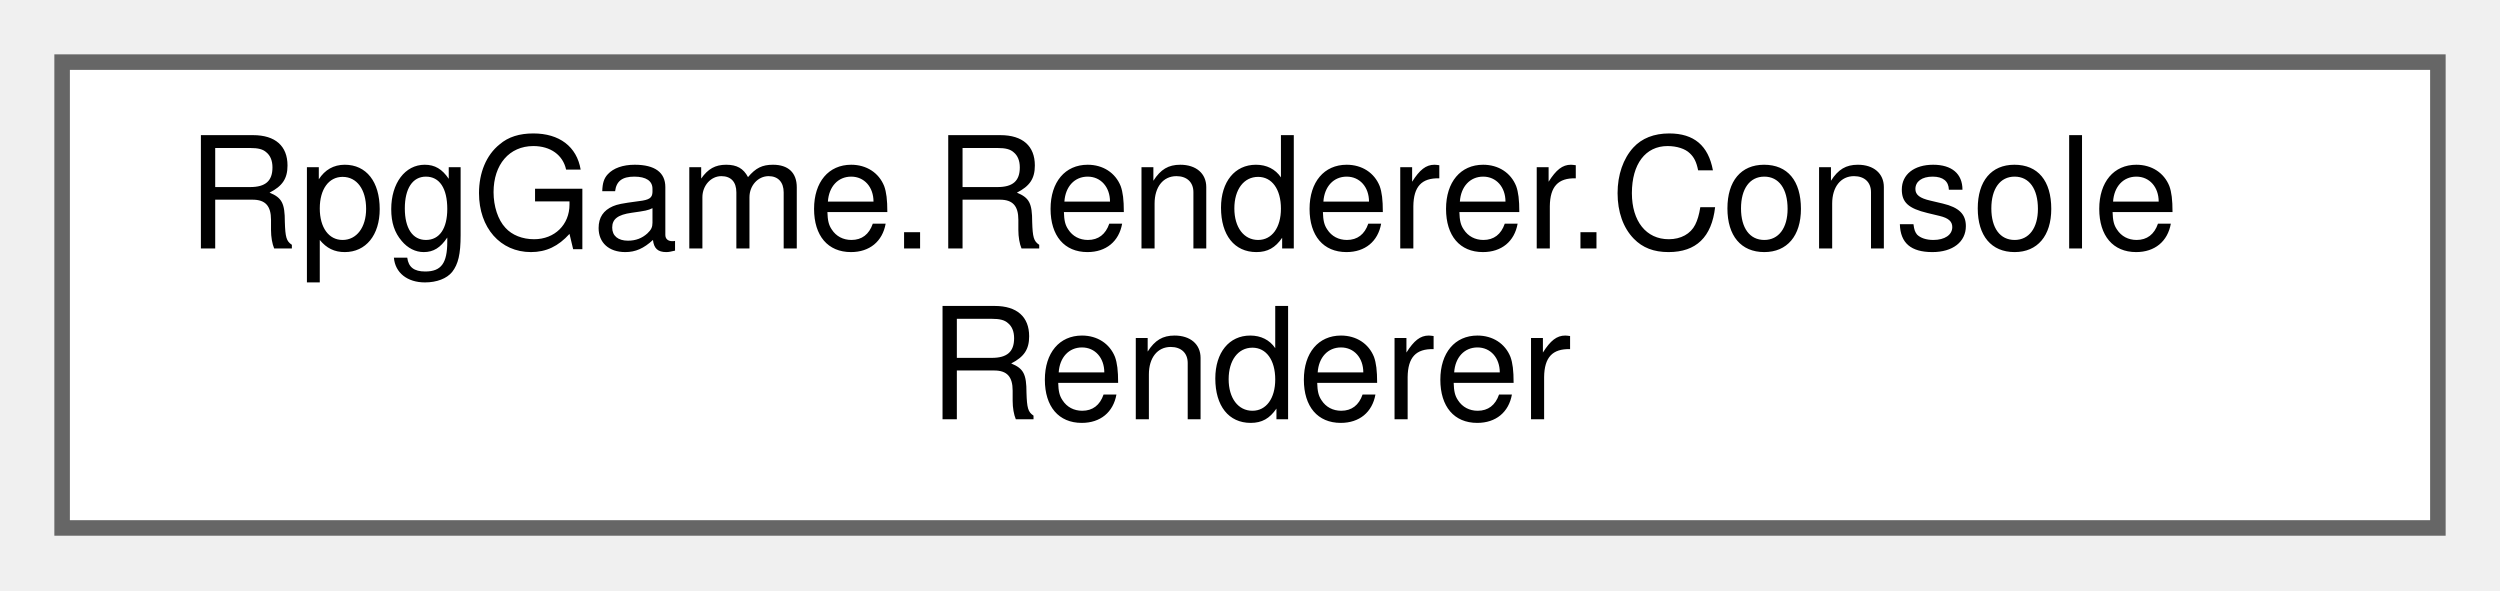
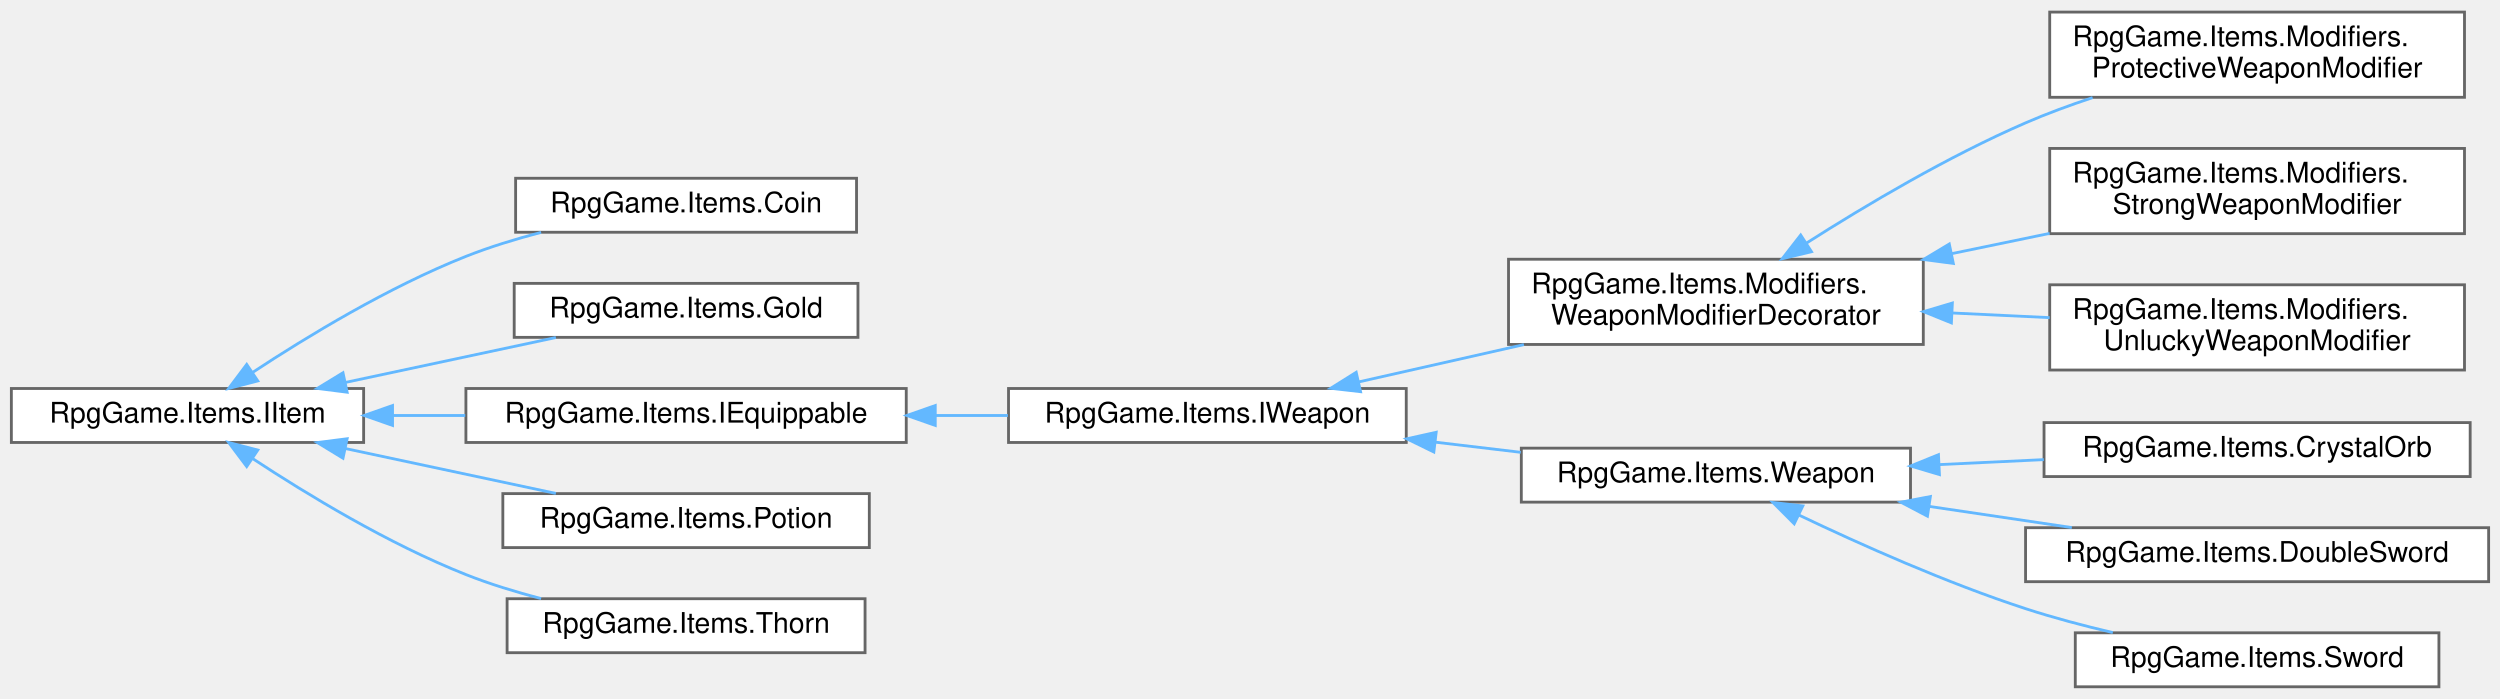
- <svg xmlns="http://www.w3.org/2000/svg" xmlns:xlink="http://www.w3.org/1999/xlink" width="161pt" height="38pt" viewBox="0.00 0.00 161.00 38.00">
-   <g id="graph0" class="graph" transform="scale(1 1) rotate(0) translate(4 34)">
+ <svg xmlns="http://www.w3.org/2000/svg" xmlns:xlink="http://www.w3.org/1999/xlink" width="880pt" height="246pt" viewBox="0.00 0.00 880.00 245.50">
+   <g id="graph0" class="graph" transform="scale(1 1) rotate(0) translate(4 241.5)">
    <g id="Node000000" class="node">
      <g id="a_Node000000">
-         <a xlink:href="classRpgGame_1_1Renderer_1_1ConsoleRenderer.html" target="_top" xlink:title="Handles rendering the game world and sidebar to the console.">
-           <polygon fill="white" stroke="#666666" points="153,-30 0,-30 0,0 153,0 153,-30" />
-           <text text-anchor="start" x="8" y="-18" font-family="Helvetica,sans-Serif" font-size="10.00">RpgGame.Renderer.Console</text>
-           <text text-anchor="middle" x="76.5" y="-7" font-family="Helvetica,sans-Serif" font-size="10.00">Renderer</text>
+         <a xlink:href="interfaceRpgGame_1_1Items_1_1IItem.html" target="_top" xlink:title="Defines the contract for all items that can exist within the game world.">
+           <polygon fill="white" stroke="#666666" points="124,-105 0,-105 0,-86 124,-86 124,-105" />
+           <text text-anchor="middle" x="62" y="-93" font-family="Helvetica,sans-Serif" font-size="10.00">RpgGame.Items.IItem</text>
+         </a>
+       </g>
+     </g>
+     <g id="Node000001" class="node">
+       <g id="a_Node000001">
+         <a xlink:href="classRpgGame_1_1Items_1_1Coin.html" target="_top" xlink:title="Represents a coin item that increases the player's currency when picked up.">
+           <polygon fill="white" stroke="#666666" points="297.5,-179 177.5,-179 177.5,-160 297.5,-160 297.5,-179" />
+           <text text-anchor="middle" x="237.5" y="-167" font-family="Helvetica,sans-Serif" font-size="10.00">RpgGame.Items.Coin</text>
+         </a>
+       </g>
+     </g>
+     <g id="edge37_Node000000_Node000001" class="edge">
+       <g id="a_edge37_Node000000_Node000001">
+         <a xlink:title=" ">
+           <path fill="none" stroke="#63b8ff" d="M85.02,-110.73C104.09,-123.28 132.81,-140.73 160,-151.5 168.37,-154.82 177.51,-157.62 186.47,-159.96" />
+           <polygon fill="#63b8ff" stroke="#63b8ff" points="86.74,-107.67 76.49,-105.01 82.84,-113.48 86.74,-107.67" />
+         </a>
+       </g>
+     </g>
+     <g id="Node000002" class="node">
+       <g id="a_Node000002">
+         <a xlink:href="classRpgGame_1_1Items_1_1Gold.html" target="_top" xlink:title="Represents a gold item that increases the player's gold currency when picked up.">
+           <polygon fill="white" stroke="#666666" points="298,-142 177,-142 177,-123 298,-123 298,-142" />
+           <text text-anchor="middle" x="237.5" y="-130" font-family="Helvetica,sans-Serif" font-size="10.00">RpgGame.Items.Gold</text>
+         </a>
+       </g>
+     </g>
+     <g id="edge38_Node000000_Node000002" class="edge">
+       <g id="a_edge38_Node000000_Node000002">
+         <a xlink:title=" ">
+           <path fill="none" stroke="#63b8ff" d="M117.64,-107.15C141.47,-112.23 169.07,-118.12 191.67,-122.94" />
+           <polygon fill="#63b8ff" stroke="#63b8ff" points="118.19,-103.69 107.68,-105.03 116.73,-110.54 118.19,-103.69" />
+         </a>
+       </g>
+     </g>
+     <g id="Node000003" class="node">
+       <g id="a_Node000003">
+         <a xlink:href="interfaceRpgGame_1_1Items_1_1IEquippable.html" target="_top" xlink:title="Represents an item that can be equipped by the player.">
+           <polygon fill="white" stroke="#666666" points="315,-105 160,-105 160,-86 315,-86 315,-105" />
+           <text text-anchor="middle" x="237.5" y="-93" font-family="Helvetica,sans-Serif" font-size="10.00">RpgGame.Items.IEquippable</text>
+         </a>
+       </g>
+     </g>
+     <g id="edge39_Node000000_Node000003" class="edge">
+       <g id="a_edge39_Node000000_Node000003">
+         <a xlink:title=" ">
+           <path fill="none" stroke="#63b8ff" d="M134.3,-95.5C142.7,-95.5 151.3,-95.5 159.77,-95.5" />
+           <polygon fill="#63b8ff" stroke="#63b8ff" points="134.17,-92 124.17,-95.5 134.17,-99 134.17,-92" />
+         </a>
+       </g>
+     </g>
+     <g id="Node000013" class="node">
+       <g id="a_Node000013">
+         <a xlink:href="classRpgGame_1_1Items_1_1Potion.html" target="_top" xlink:title="Represents a consumable health potion.">
+           <polygon fill="white" stroke="#666666" points="302,-68 173,-68 173,-49 302,-49 302,-68" />
+           <text text-anchor="middle" x="237.5" y="-56" font-family="Helvetica,sans-Serif" font-size="10.00">RpgGame.Items.Potion</text>
+         </a>
+       </g>
+     </g>
+     <g id="edge49_Node000000_Node000013" class="edge">
+       <g id="a_edge49_Node000000_Node000013">
+         <a xlink:title=" ">
+           <path fill="none" stroke="#63b8ff" d="M117.64,-83.85C141.47,-78.77 169.07,-72.88 191.67,-68.06" />
+           <polygon fill="#63b8ff" stroke="#63b8ff" points="116.73,-80.46 107.68,-85.97 118.19,-87.31 116.73,-80.46" />
+         </a>
+       </g>
+     </g>
+     <g id="Node000014" class="node">
+       <g id="a_Node000014">
+         <a xlink:href="classRpgGame_1_1Items_1_1Thorn.html" target="_top" xlink:title="Represents a Thorn on that map, and walking over it causes damange.">
+           <polygon fill="white" stroke="#666666" points="300.5,-31 174.5,-31 174.5,-12 300.5,-12 300.5,-31" />
+           <text text-anchor="middle" x="237.5" y="-19" font-family="Helvetica,sans-Serif" font-size="10.00">RpgGame.Items.Thorn</text>
+         </a>
+       </g>
+     </g>
+     <g id="edge50_Node000000_Node000014" class="edge">
+       <g id="a_edge50_Node000000_Node000014">
+         <a xlink:title=" ">
+           <path fill="none" stroke="#63b8ff" d="M85.02,-80.27C104.09,-67.72 132.81,-50.27 160,-39.5 168.37,-36.18 177.51,-33.38 186.47,-31.04" />
+           <polygon fill="#63b8ff" stroke="#63b8ff" points="82.84,-77.52 76.49,-85.99 86.74,-83.33 82.84,-77.52" />
+         </a>
+       </g>
+     </g>
+     <g id="Node000004" class="node">
+       <g id="a_Node000004">
+         <a xlink:href="interfaceRpgGame_1_1Items_1_1IWeapon.html" target="_top" xlink:title="An equippable item that contributes a damage value (typically a weapon).">
+           <polygon fill="white" stroke="#666666" points="491,-105 351,-105 351,-86 491,-86 491,-105" />
+           <text text-anchor="middle" x="421" y="-93" font-family="Helvetica,sans-Serif" font-size="10.00">RpgGame.Items.IWeapon</text>
+         </a>
+       </g>
+     </g>
+     <g id="edge40_Node000003_Node000004" class="edge">
+       <g id="a_edge40_Node000003_Node000004">
+         <a xlink:title=" ">
+           <path fill="none" stroke="#63b8ff" d="M325.23,-95.5C333.8,-95.5 342.41,-95.5 350.77,-95.5" />
+           <polygon fill="#63b8ff" stroke="#63b8ff" points="325.21,-92 315.21,-95.5 325.21,-99 325.21,-92" />
+         </a>
+       </g>
+     </g>
+     <g id="Node000005" class="node">
+       <g id="a_Node000005">
+         <a xlink:href="classRpgGame_1_1Items_1_1Modifiers_1_1WeaponModifierDecorator.html" target="_top" xlink:title="Decorator base for Weapon stacks: forwards most behavior to an inner IEquippable while allowing subcl...">
+           <polygon fill="white" stroke="#666666" points="673,-150.5 527,-150.5 527,-120.5 673,-120.5 673,-150.5" />
+           <text text-anchor="start" x="535" y="-138.5" font-family="Helvetica,sans-Serif" font-size="10.00">RpgGame.Items.Modifiers.</text>
+           <text text-anchor="middle" x="600" y="-127.5" font-family="Helvetica,sans-Serif" font-size="10.00">WeaponModifierDecorator</text>
+         </a>
+       </g>
+     </g>
+     <g id="edge41_Node000004_Node000005" class="edge">
+       <g id="a_edge41_Node000004_Node000005">
+         <a xlink:title=" ">
+           <path fill="none" stroke="#63b8ff" d="M474.24,-107.31C492.47,-111.43 513.18,-116.1 532.41,-120.45" />
+           <polygon fill="#63b8ff" stroke="#63b8ff" points="474.92,-103.87 464.4,-105.08 473.38,-110.7 474.92,-103.87" />
+         </a>
+       </g>
+     </g>
+     <g id="Node000009" class="node">
+       <g id="a_Node000009">
+         <a xlink:href="classRpgGame_1_1Items_1_1Weapon.html" target="_top" xlink:title="Represents an abstract base class for all equippable weapons.">
+           <polygon fill="white" stroke="#666666" points="668.5,-84 531.5,-84 531.5,-65 668.5,-65 668.5,-84" />
+           <text text-anchor="middle" x="600" y="-72" font-family="Helvetica,sans-Serif" font-size="10.00">RpgGame.Items.Weapon</text>
+         </a>
+       </g>
+     </g>
+     <g id="edge45_Node000004_Node000009" class="edge">
+       <g id="a_edge45_Node000004_Node000009">
+         <a xlink:title=" ">
+           <path fill="none" stroke="#63b8ff" d="M501.18,-86.11C511.23,-84.91 521.45,-83.7 531.31,-82.53" />
+           <polygon fill="#63b8ff" stroke="#63b8ff" points="500.71,-82.64 491.19,-87.29 501.54,-89.59 500.71,-82.64" />
+         </a>
+       </g>
+     </g>
+     <g id="Node000006" class="node">
+       <g id="a_Node000006">
+         <a xlink:href="classRpgGame_1_1Items_1_1Modifiers_1_1ProtectiveWeaponModifier.html" target="_top" xlink:title="Decorator that increases the player's wisdom by 5 while this stack is equipped. Name gains a &quot;(Protec...">
+           <polygon fill="white" stroke="#666666" points="863.5,-237.5 717.5,-237.5 717.5,-207.5 863.5,-207.5 863.5,-237.5" />
+           <text text-anchor="start" x="725.5" y="-225.5" font-family="Helvetica,sans-Serif" font-size="10.00">RpgGame.Items.Modifiers.</text>
+           <text text-anchor="middle" x="790.5" y="-214.5" font-family="Helvetica,sans-Serif" font-size="10.00">ProtectiveWeaponModifier</text>
+         </a>
+       </g>
+     </g>
+     <g id="edge42_Node000005_Node000006" class="edge">
+       <g id="a_edge42_Node000005_Node000006">
+         <a xlink:title=" ">
+           <path fill="none" stroke="#63b8ff" d="M631.86,-156.17C652.91,-169.59 681.81,-186.72 709,-198.5 716.49,-201.75 724.56,-204.72 732.59,-207.39" />
+           <polygon fill="#63b8ff" stroke="#63b8ff" points="633.64,-153.15 623.34,-150.67 629.84,-159.03 633.64,-153.15" />
+         </a>
+       </g>
+     </g>
+     <g id="Node000007" class="node">
+       <g id="a_Node000007">
+         <a xlink:href="classRpgGame_1_1Items_1_1Modifiers_1_1StrongWeaponModifier.html" target="_top" xlink:title="Decorator that increases weapon damage (+5). Name gains a &quot;(Strong)&quot; suffix.">
+           <polygon fill="white" stroke="#666666" points="863.5,-189.5 717.5,-189.5 717.5,-159.5 863.5,-159.5 863.5,-189.5" />
+           <text text-anchor="start" x="725.5" y="-177.5" font-family="Helvetica,sans-Serif" font-size="10.00">RpgGame.Items.Modifiers.</text>
+           <text text-anchor="middle" x="790.5" y="-166.5" font-family="Helvetica,sans-Serif" font-size="10.00">StrongWeaponModifier</text>
+         </a>
+       </g>
+     </g>
+     <g id="edge43_Node000005_Node000007" class="edge">
+       <g id="a_edge43_Node000005_Node000007">
+         <a xlink:title=" ">
+           <path fill="none" stroke="#63b8ff" d="M683.06,-152.48C694.52,-154.85 706.22,-157.27 717.47,-159.6" />
+           <polygon fill="#63b8ff" stroke="#63b8ff" points="683.57,-149.01 673.07,-150.41 682.15,-155.86 683.57,-149.01" />
+         </a>
+       </g>
+     </g>
+     <g id="Node000008" class="node">
+       <g id="a_Node000008">
+         <a xlink:href="classRpgGame_1_1Items_1_1Modifiers_1_1UnluckyWeaponModifier.html" target="_top" xlink:title="Decorator that reduces the player's luck by 5 while this stack is equipped. Name gains an &quot;(Unlucky)&quot;...">
+           <polygon fill="white" stroke="#666666" points="863.5,-141.5 717.5,-141.5 717.5,-111.5 863.5,-111.5 863.5,-141.5" />
+           <text text-anchor="start" x="725.5" y="-129.5" font-family="Helvetica,sans-Serif" font-size="10.00">RpgGame.Items.Modifiers.</text>
+           <text text-anchor="middle" x="790.5" y="-118.5" font-family="Helvetica,sans-Serif" font-size="10.00">UnluckyWeaponModifier</text>
+         </a>
+       </g>
+     </g>
+     <g id="edge44_Node000005_Node000008" class="edge">
+       <g id="a_edge44_Node000005_Node000008">
+         <a xlink:title=" ">
+           <path fill="none" stroke="#63b8ff" d="M683.41,-131.57C694.75,-131.02 706.33,-130.47 717.47,-129.94" />
+           <polygon fill="#63b8ff" stroke="#63b8ff" points="682.89,-128.09 673.07,-132.06 683.23,-135.08 682.89,-128.09" />
+         </a>
+       </g>
+     </g>
+     <g id="Node000010" class="node">
+       <g id="a_Node000010">
+         <a xlink:href="classRpgGame_1_1Items_1_1CrystalOrb.html" target="_top" xlink:title="One-handed focus weapon: magical category (damage scales with wisdom in combat).">
+           <polygon fill="white" stroke="#666666" points="865.5,-93 715.5,-93 715.5,-74 865.5,-74 865.5,-93" />
+           <text text-anchor="middle" x="790.5" y="-81" font-family="Helvetica,sans-Serif" font-size="10.00">RpgGame.Items.CrystalOrb</text>
+         </a>
+       </g>
+     </g>
+     <g id="edge46_Node000009_Node000010" class="edge">
+       <g id="a_edge46_Node000009_Node000010">
+         <a xlink:title=" ">
+           <path fill="none" stroke="#63b8ff" d="M678.63,-78.21C690.79,-78.79 703.34,-79.39 715.42,-79.96" />
+           <polygon fill="#63b8ff" stroke="#63b8ff" points="678.68,-74.7 668.52,-77.72 678.34,-81.7 678.68,-74.7" />
+         </a>
+       </g>
+     </g>
+     <g id="Node000011" class="node">
+       <g id="a_Node000011">
+         <a xlink:href="classRpgGame_1_1Items_1_1DoubleSword.html" target="_top" xlink:title="Represents a powerful two-handed sword weapon.">
+           <polygon fill="white" stroke="#666666" points="872,-56 709,-56 709,-37 872,-37 872,-56" />
+           <text text-anchor="middle" x="790.5" y="-44" font-family="Helvetica,sans-Serif" font-size="10.00">RpgGame.Items.DoubleSword</text>
+         </a>
+       </g>
+     </g>
+     <g id="edge47_Node000009_Node000011" class="edge">
+       <g id="a_edge47_Node000009_Node000011">
+         <a xlink:title=" ">
+           <path fill="none" stroke="#63b8ff" d="M675.25,-63.47C691.78,-61.01 709.18,-58.43 725.28,-56.04" />
+           <polygon fill="#63b8ff" stroke="#63b8ff" points="674.46,-60.05 665.08,-64.98 675.49,-66.97 674.46,-60.05" />
+         </a>
+       </g>
+     </g>
+     <g id="Node000012" class="node">
+       <g id="a_Node000012">
+         <a xlink:href="classRpgGame_1_1Items_1_1Sword.html" target="_top" xlink:title="Represents a standard one-handed sword weapon.">
+           <polygon fill="white" stroke="#666666" points="854.5,-19 726.5,-19 726.5,0 854.5,0 854.5,-19" />
+           <text text-anchor="middle" x="790.5" y="-7" font-family="Helvetica,sans-Serif" font-size="10.00">RpgGame.Items.Sword</text>
+         </a>
+       </g>
+     </g>
+     <g id="edge48_Node000009_Node000012" class="edge">
+       <g id="a_edge48_Node000009_Node000012">
+         <a xlink:title=" ">
+           <path fill="none" stroke="#63b8ff" d="M629.26,-60.43C650.72,-50.18 681.18,-36.57 709,-27.5 718.8,-24.3 729.46,-21.48 739.71,-19.08" />
+           <polygon fill="#63b8ff" stroke="#63b8ff" points="627.56,-57.37 620.08,-64.87 630.6,-63.67 627.56,-57.37" />
        </a>
      </g>
    </g>
  </g>
</svg>
